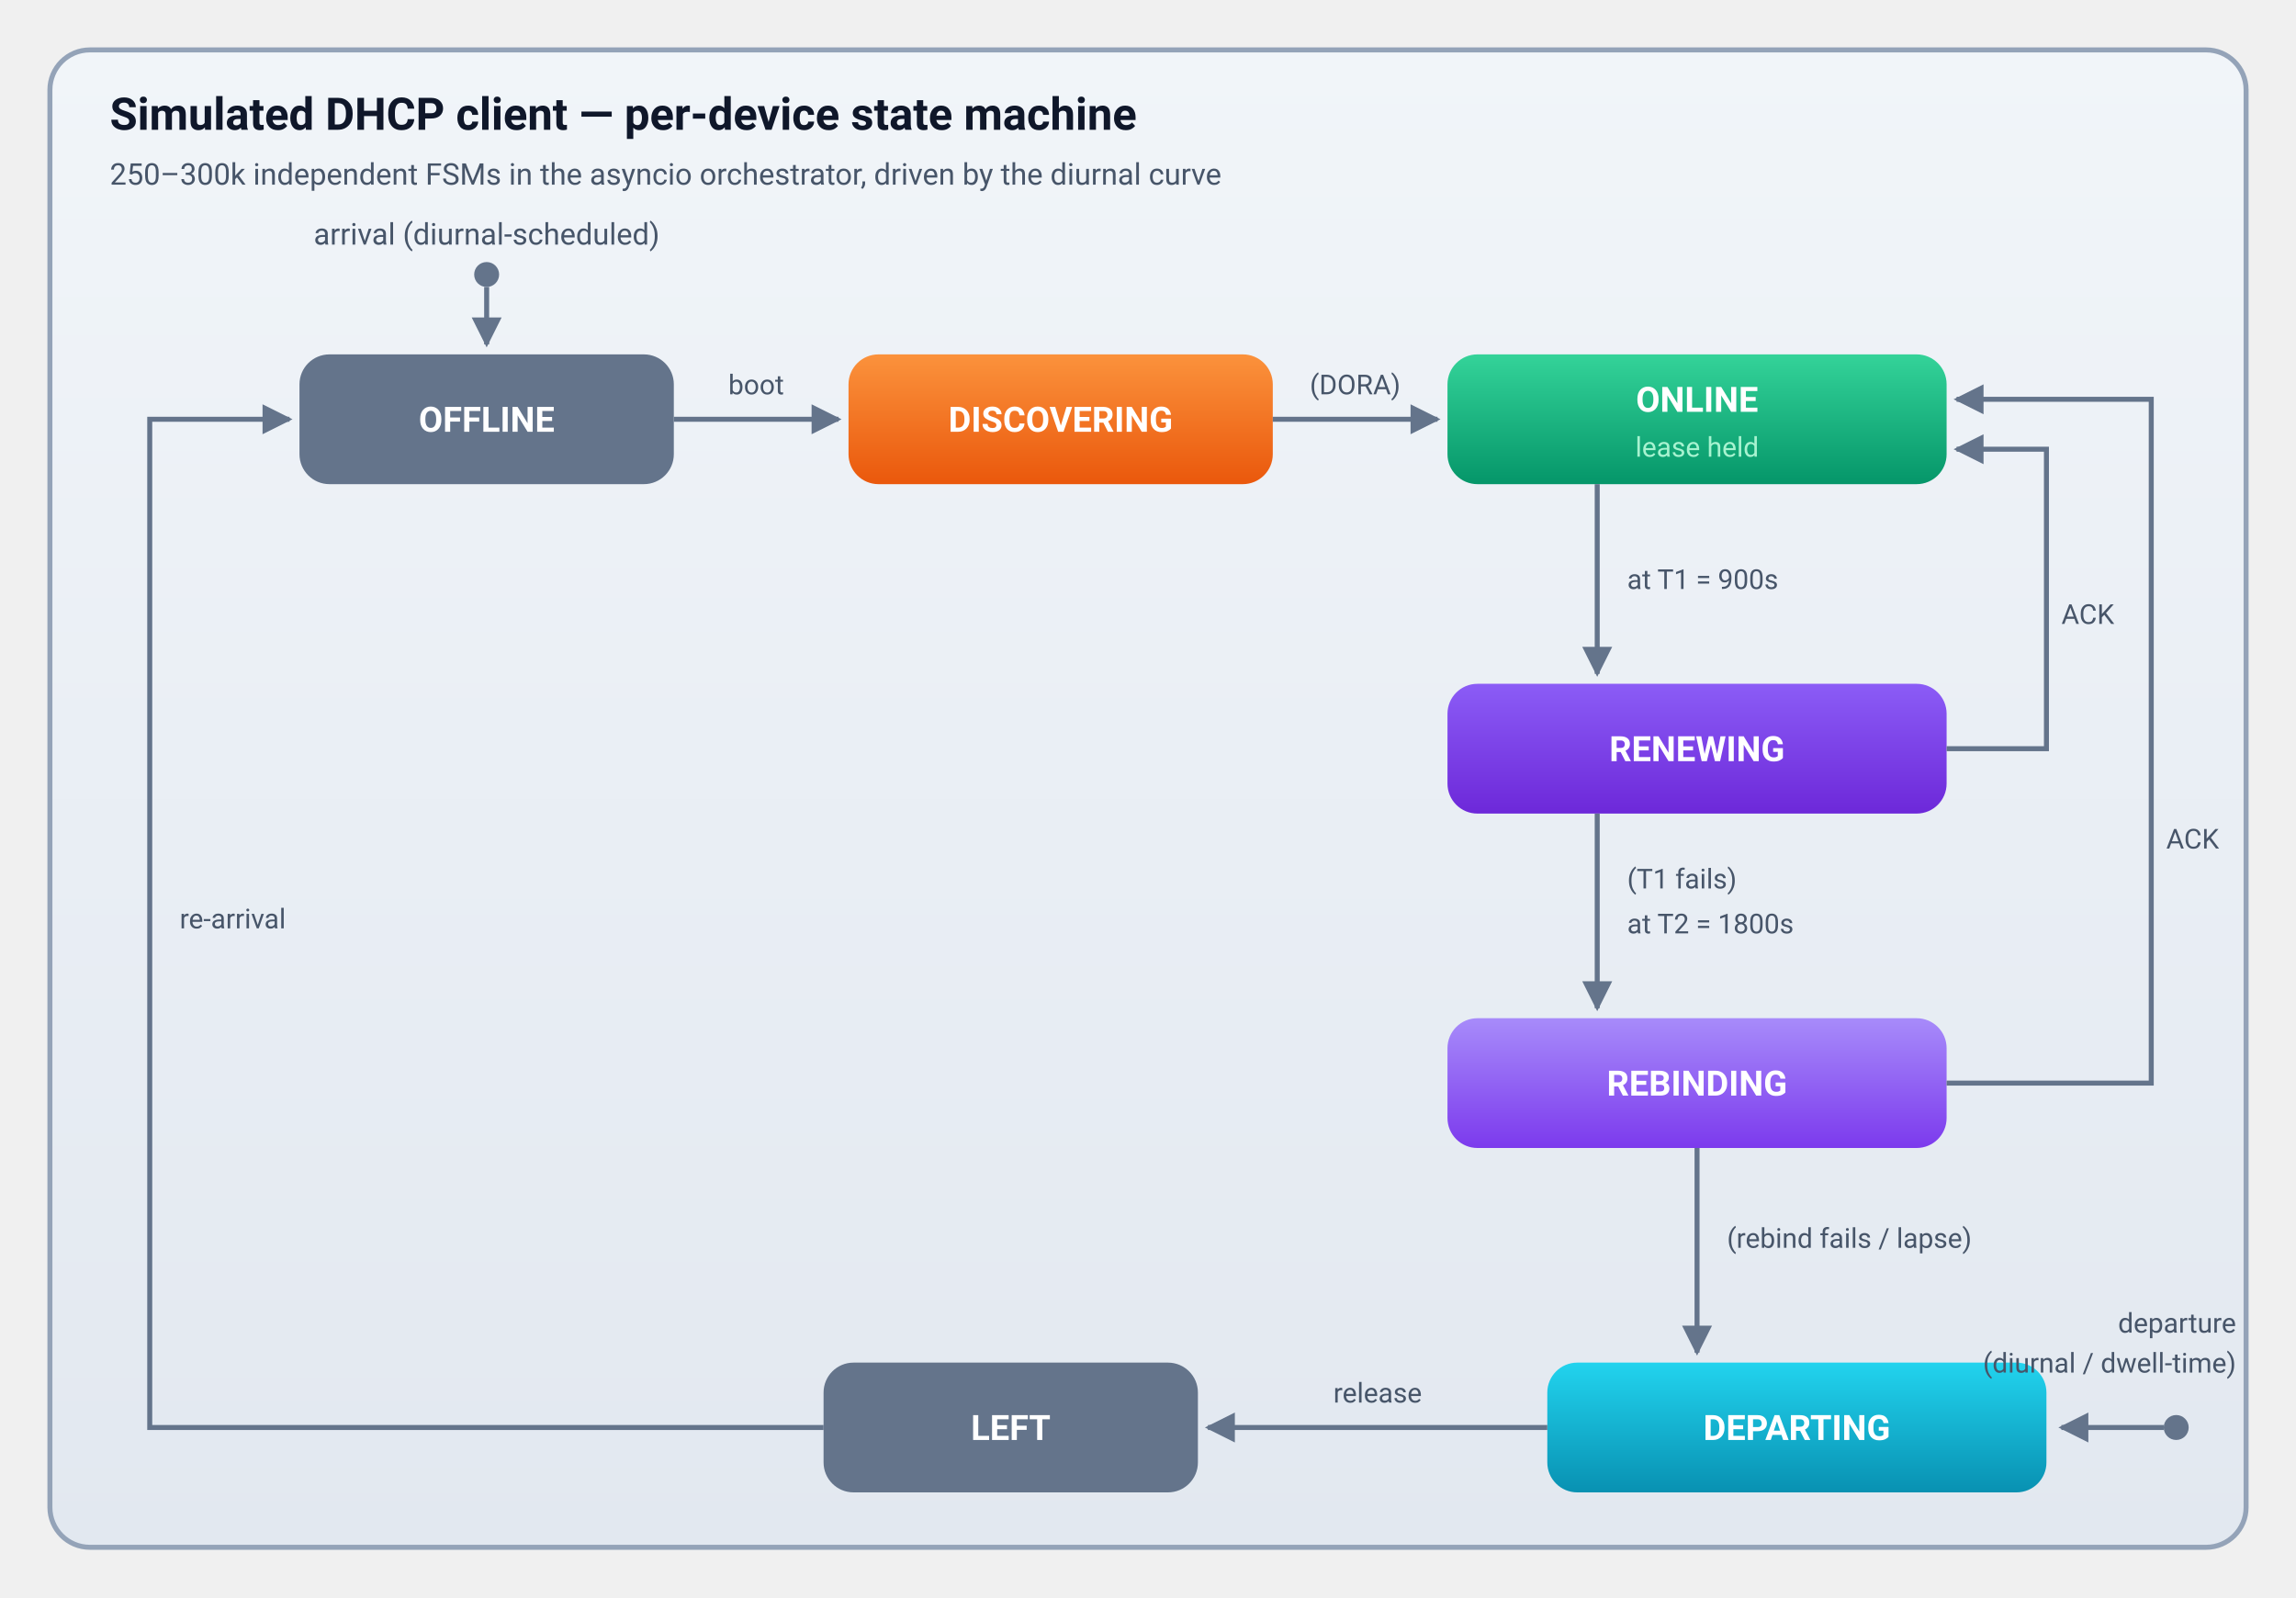
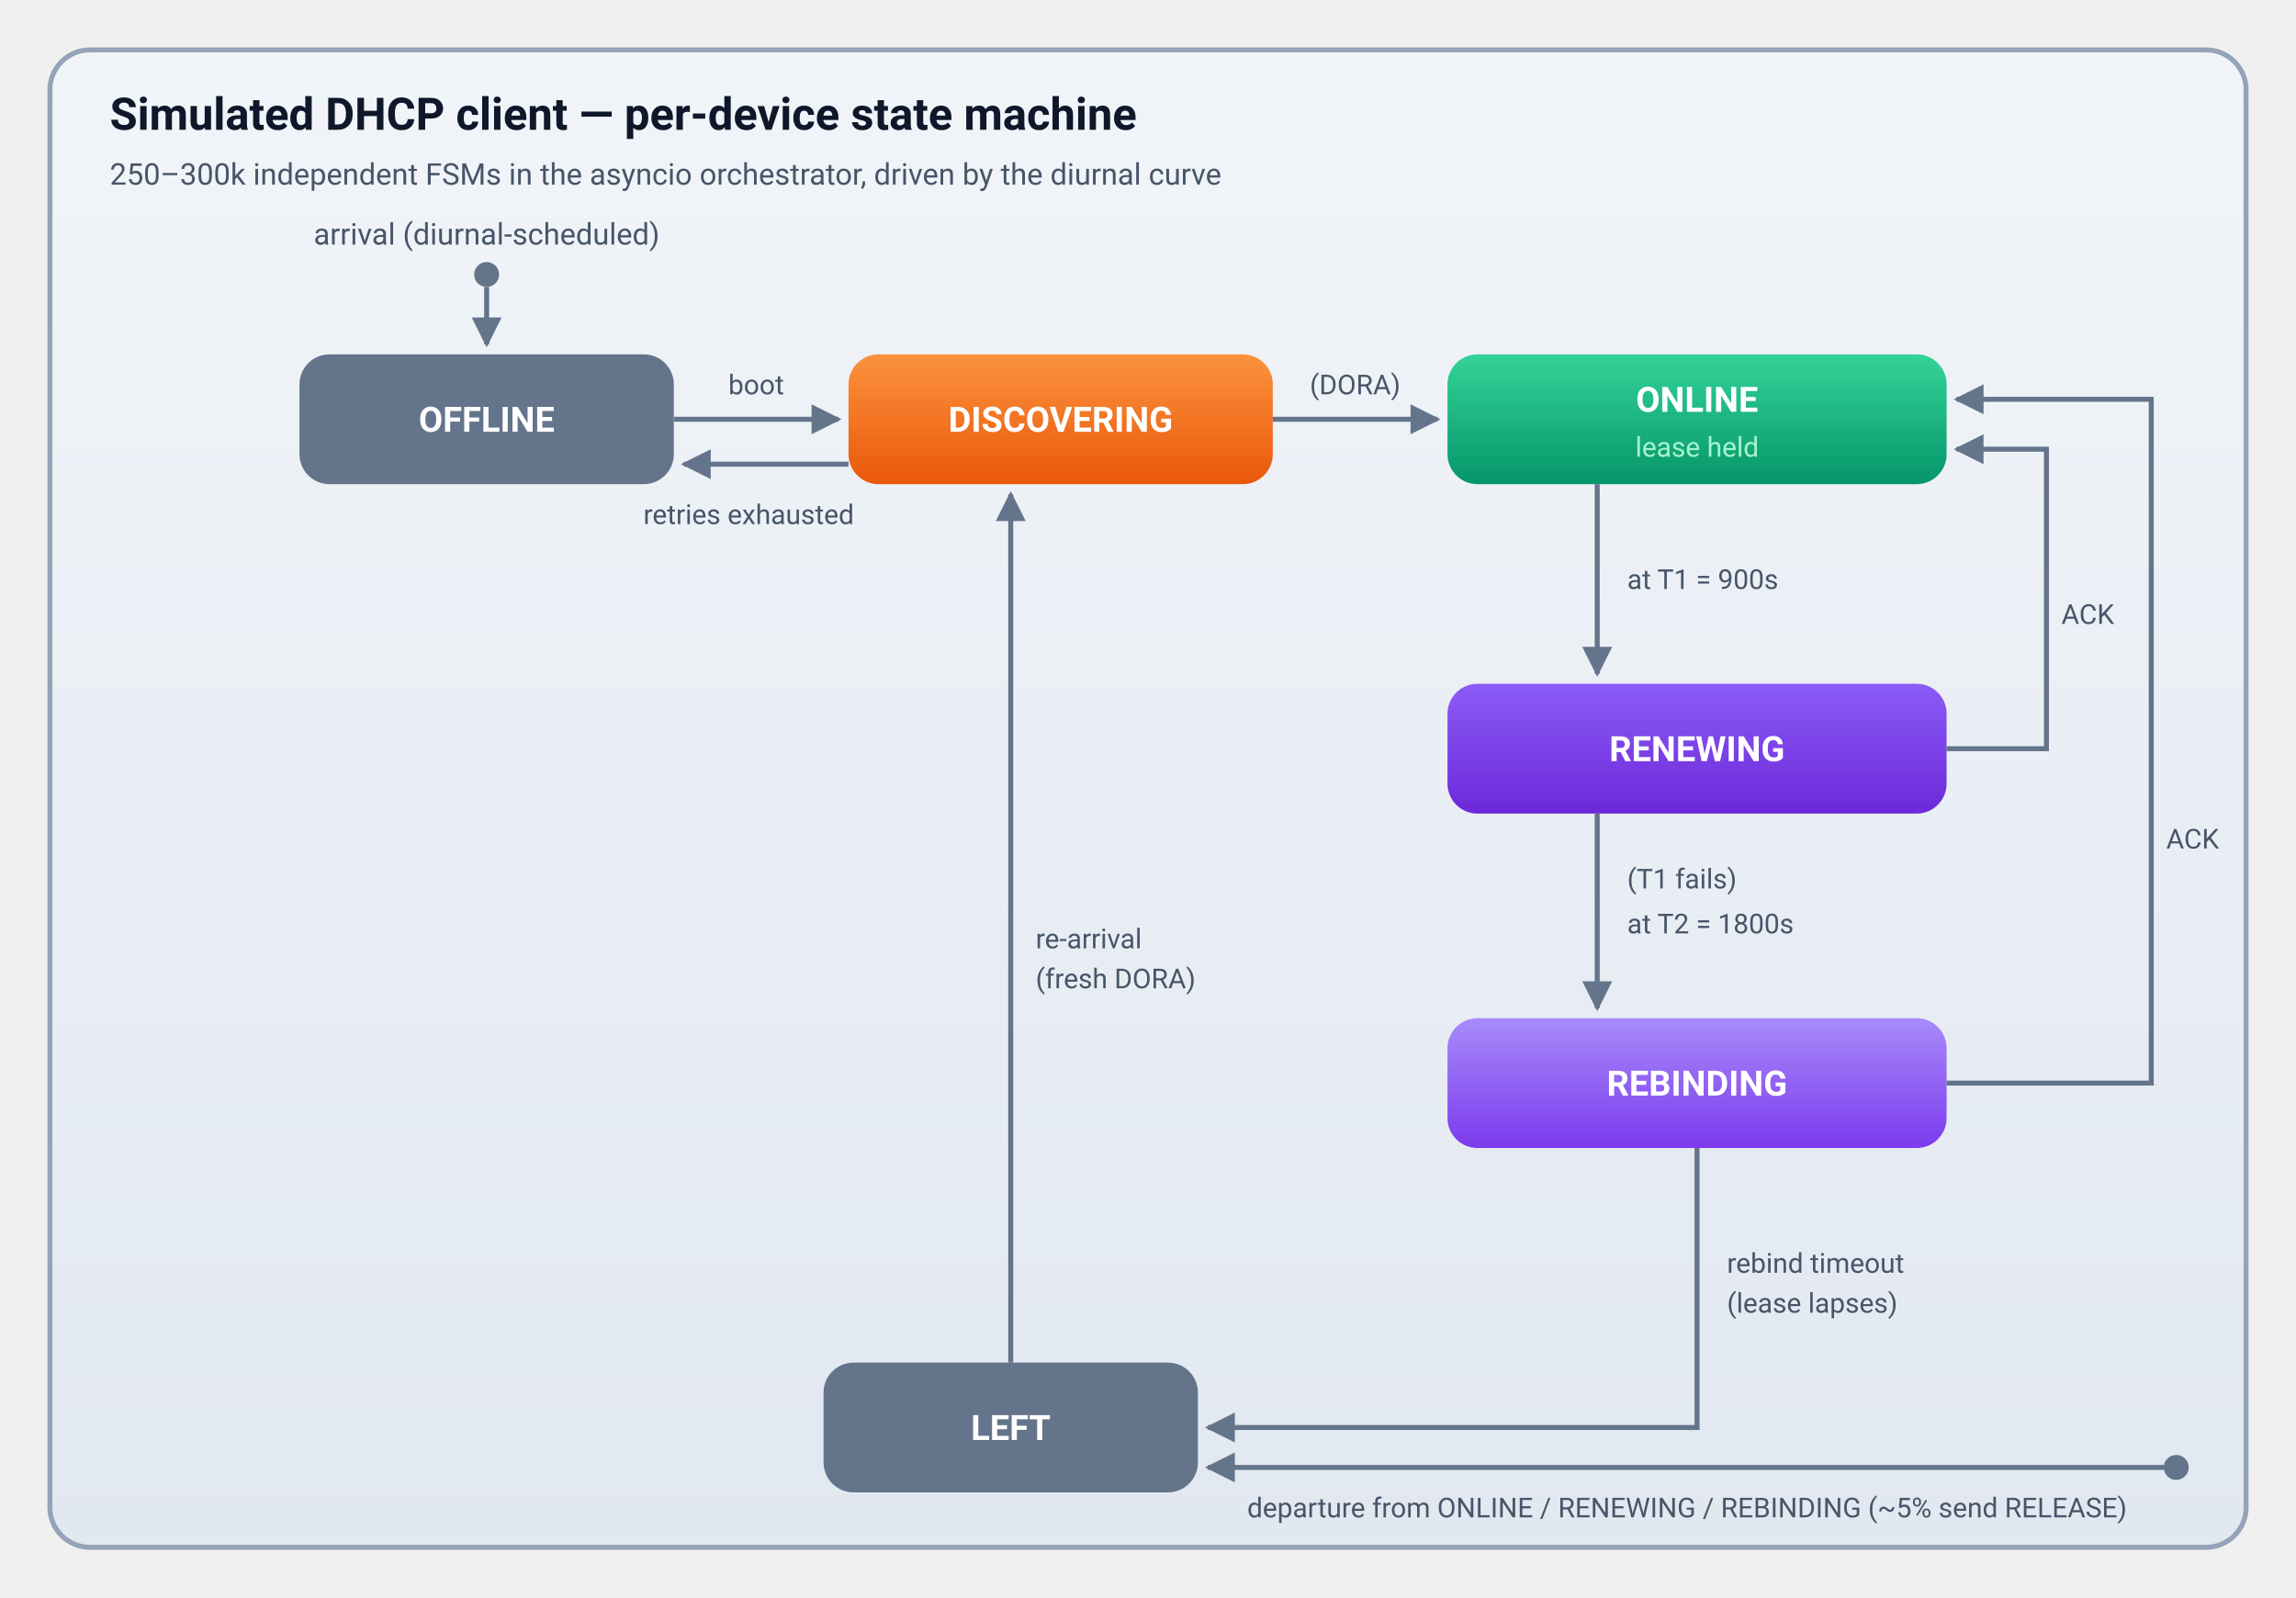
<svg xmlns="http://www.w3.org/2000/svg" width="920" height="640" viewBox="0 0 920 640" preserveAspectRatio="xMidYMid meet" font-family="ui-sans-serif, system-ui, -apple-system, 'Segoe UI', Roboto, Helvetica, Arial, sans-serif">
  <defs>
    <linearGradient id="perfs-surface" x1="0" y1="0" x2="0" y2="1">
      <stop offset="0%" stop-color="#f1f5f9" />
      <stop offset="100%" stop-color="#e2e8f0" />
    </linearGradient>
    <linearGradient id="perfs-control" x1="0" y1="0" x2="0" y2="1">
      <stop offset="0%" stop-color="#8b5cf6" />
      <stop offset="100%" stop-color="#6d28d9" />
    </linearGradient>
    <linearGradient id="perfs-worker" x1="0" y1="0" x2="0" y2="1">
      <stop offset="0%" stop-color="#a78bfa" />
      <stop offset="100%" stop-color="#7c3aed" />
    </linearGradient>
    <linearGradient id="perfs-store" x1="0" y1="0" x2="0" y2="1">
      <stop offset="0%" stop-color="#34d399" />
      <stop offset="100%" stop-color="#059669" />
    </linearGradient>
    <linearGradient id="perfs-agent" x1="0" y1="0" x2="0" y2="1">
      <stop offset="0%" stop-color="#fb923c" />
      <stop offset="100%" stop-color="#ea580c" />
    </linearGradient>
    <linearGradient id="perfs-accent" x1="0" y1="0" x2="0" y2="1">
      <stop offset="0%" stop-color="#22d3ee" />
      <stop offset="100%" stop-color="#0891b2" />
    </linearGradient>
    <marker id="perfs-arrow" viewBox="0 0 10 10" refX="9" refY="5" markerWidth="6" markerHeight="6" orient="auto-start-reverse">
      <path d="M 0 0 L 10 5 L 0 10 z" fill="#64748b" />
    </marker>
  </defs>
  <rect x="20" y="20" width="880" height="600" rx="16" fill="url(#perfs-surface)" stroke="#94a3b8" stroke-width="2" />
  <text x="44" y="52" font-size="18" font-weight="600" fill="#0f172a">Simulated DHCP client — per-device state machine</text>
  <text x="44" y="74" font-size="12" fill="#475569">250–300k independent FSMs in the asyncio orchestrator, driven by the diurnal curve</text>
  <text x="195" y="98" text-anchor="middle" font-size="12" fill="#475569">arrival (diurnal-scheduled)</text>
  <circle cx="195" cy="110" r="5" fill="#64748b" />
  <path d="M 195 115 V 138" stroke="#64748b" stroke-width="2" fill="none" marker-end="url(#perfs-arrow)" />
  <rect x="120" y="142" width="150" height="52" rx="12" fill="#64748b" />
  <text x="195" y="173" text-anchor="middle" font-size="14" font-weight="600" fill="#ffffff">OFFLINE</text>
  <path d="M 270 168 H 336" stroke="#64748b" stroke-width="2" fill="none" marker-end="url(#perfs-arrow)" />
  <text x="303" y="158" text-anchor="middle" font-size="11" fill="#475569">boot</text>
  <rect x="340" y="142" width="170" height="52" rx="12" fill="url(#perfs-agent)" />
  <text x="425" y="173" text-anchor="middle" font-size="14" font-weight="600" fill="#ffffff">DISCOVERING</text>
  <path d="M 510 168 H 576" stroke="#64748b" stroke-width="2" fill="none" marker-end="url(#perfs-arrow)" />
  <text x="543" y="158" text-anchor="middle" font-size="11" fill="#475569">(DORA)</text>
  <rect x="580" y="142" width="200" height="52" rx="12" fill="url(#perfs-store)" />
  <text x="680" y="165" text-anchor="middle" font-size="14" font-weight="600" fill="#ffffff">ONLINE</text>
  <text x="680" y="183" text-anchor="middle" font-size="11" fill="#a7f3d0">lease held</text>
  <path d="M 640 194 V 270" stroke="#64748b" stroke-width="2" fill="none" marker-end="url(#perfs-arrow)" />
  <text x="652" y="236" font-size="11" fill="#475569">at T1 = 900s</text>
  <rect x="580" y="274" width="200" height="52" rx="12" fill="url(#perfs-control)" />
  <text x="680" y="305" text-anchor="middle" font-size="14" font-weight="600" fill="#ffffff">RENEWING</text>
  <path d="M 640 326 V 404" stroke="#64748b" stroke-width="2" fill="none" marker-end="url(#perfs-arrow)" />
  <text x="652" y="356" font-size="11" fill="#475569">(T1 fails)</text>
  <text x="652" y="374" font-size="11" fill="#475569">at T2 = 1800s</text>
  <rect x="580" y="408" width="200" height="52" rx="12" fill="url(#perfs-worker)" />
  <text x="680" y="439" text-anchor="middle" font-size="14" font-weight="600" fill="#ffffff">REBINDING</text>
  <path d="M 780 300 H 820 V 180 H 784" stroke="#64748b" stroke-width="2" fill="none" marker-end="url(#perfs-arrow)" />
  <text x="826" y="250" font-size="11" fill="#475569">ACK</text>
  <path d="M 780 434 H 862 V 160 H 784" stroke="#64748b" stroke-width="2" fill="none" marker-end="url(#perfs-arrow)" />
  <text x="868" y="340" font-size="11" fill="#475569">ACK</text>
-   <path d="M 680 460 V 542" stroke="#64748b" stroke-width="2" fill="none" marker-end="url(#perfs-arrow)" />
-   <text x="692" y="500" font-size="11" fill="#475569">(rebind fails / lapse)</text>
-   <rect x="620" y="546" width="200" height="52" rx="12" fill="url(#perfs-accent)" />
-   <text x="720" y="577" text-anchor="middle" font-size="14" font-weight="600" fill="#ffffff">DEPARTING</text>
-   <circle cx="872" cy="572" r="5" fill="#64748b" />
-   <path d="M 867 572 H 826" stroke="#64748b" stroke-width="2" fill="none" marker-end="url(#perfs-arrow)" />
-   <text x="896" y="534" text-anchor="end" font-size="11" fill="#475569">departure</text>
-   <text x="896" y="550" text-anchor="end" font-size="11" fill="#475569">(diurnal / dwell-time)</text>
-   <path d="M 620 572 H 484" stroke="#64748b" stroke-width="2" fill="none" marker-end="url(#perfs-arrow)" />
-   <text x="552" y="562" text-anchor="middle" font-size="11" fill="#475569">release</text>
+   <path d="M 680 460 V 572 H 484" stroke="#64748b" stroke-width="2" fill="none" marker-end="url(#perfs-arrow)" />
+   <text x="692" y="510" font-size="11" fill="#475569">rebind timeout</text>
+   <text x="692" y="526" font-size="11" fill="#475569">(lease lapses)</text>
+   <circle cx="872" cy="588" r="5" fill="#64748b" />
+   <path d="M 867 588 H 484" stroke="#64748b" stroke-width="2" fill="none" marker-end="url(#perfs-arrow)" />
+   <text x="676" y="608" text-anchor="middle" font-size="11" fill="#475569">departure from ONLINE / RENEWING / REBINDING (~5% send RELEASE)</text>
  <rect x="330" y="546" width="150" height="52" rx="12" fill="#64748b" />
  <text x="405" y="577" text-anchor="middle" font-size="14" font-weight="600" fill="#ffffff">LEFT</text>
-   <path d="M 330 572 H 60 V 168 H 116" stroke="#64748b" stroke-width="2" fill="none" marker-end="url(#perfs-arrow)" />
-   <text x="72" y="372" font-size="11" fill="#475569">re-arrival</text>
+   <path d="M 405 546 V 198" stroke="#64748b" stroke-width="2" fill="none" marker-end="url(#perfs-arrow)" />
+   <text x="415" y="380" font-size="11" fill="#475569">re-arrival</text>
+   <text x="415" y="396" font-size="11" fill="#475569">(fresh DORA)</text>
+   <path d="M 340 186 H 274" stroke="#64748b" stroke-width="2" fill="none" marker-end="url(#perfs-arrow)" />
+   <text x="300" y="210" text-anchor="middle" font-size="11" fill="#475569">retries exhausted</text>
</svg>
